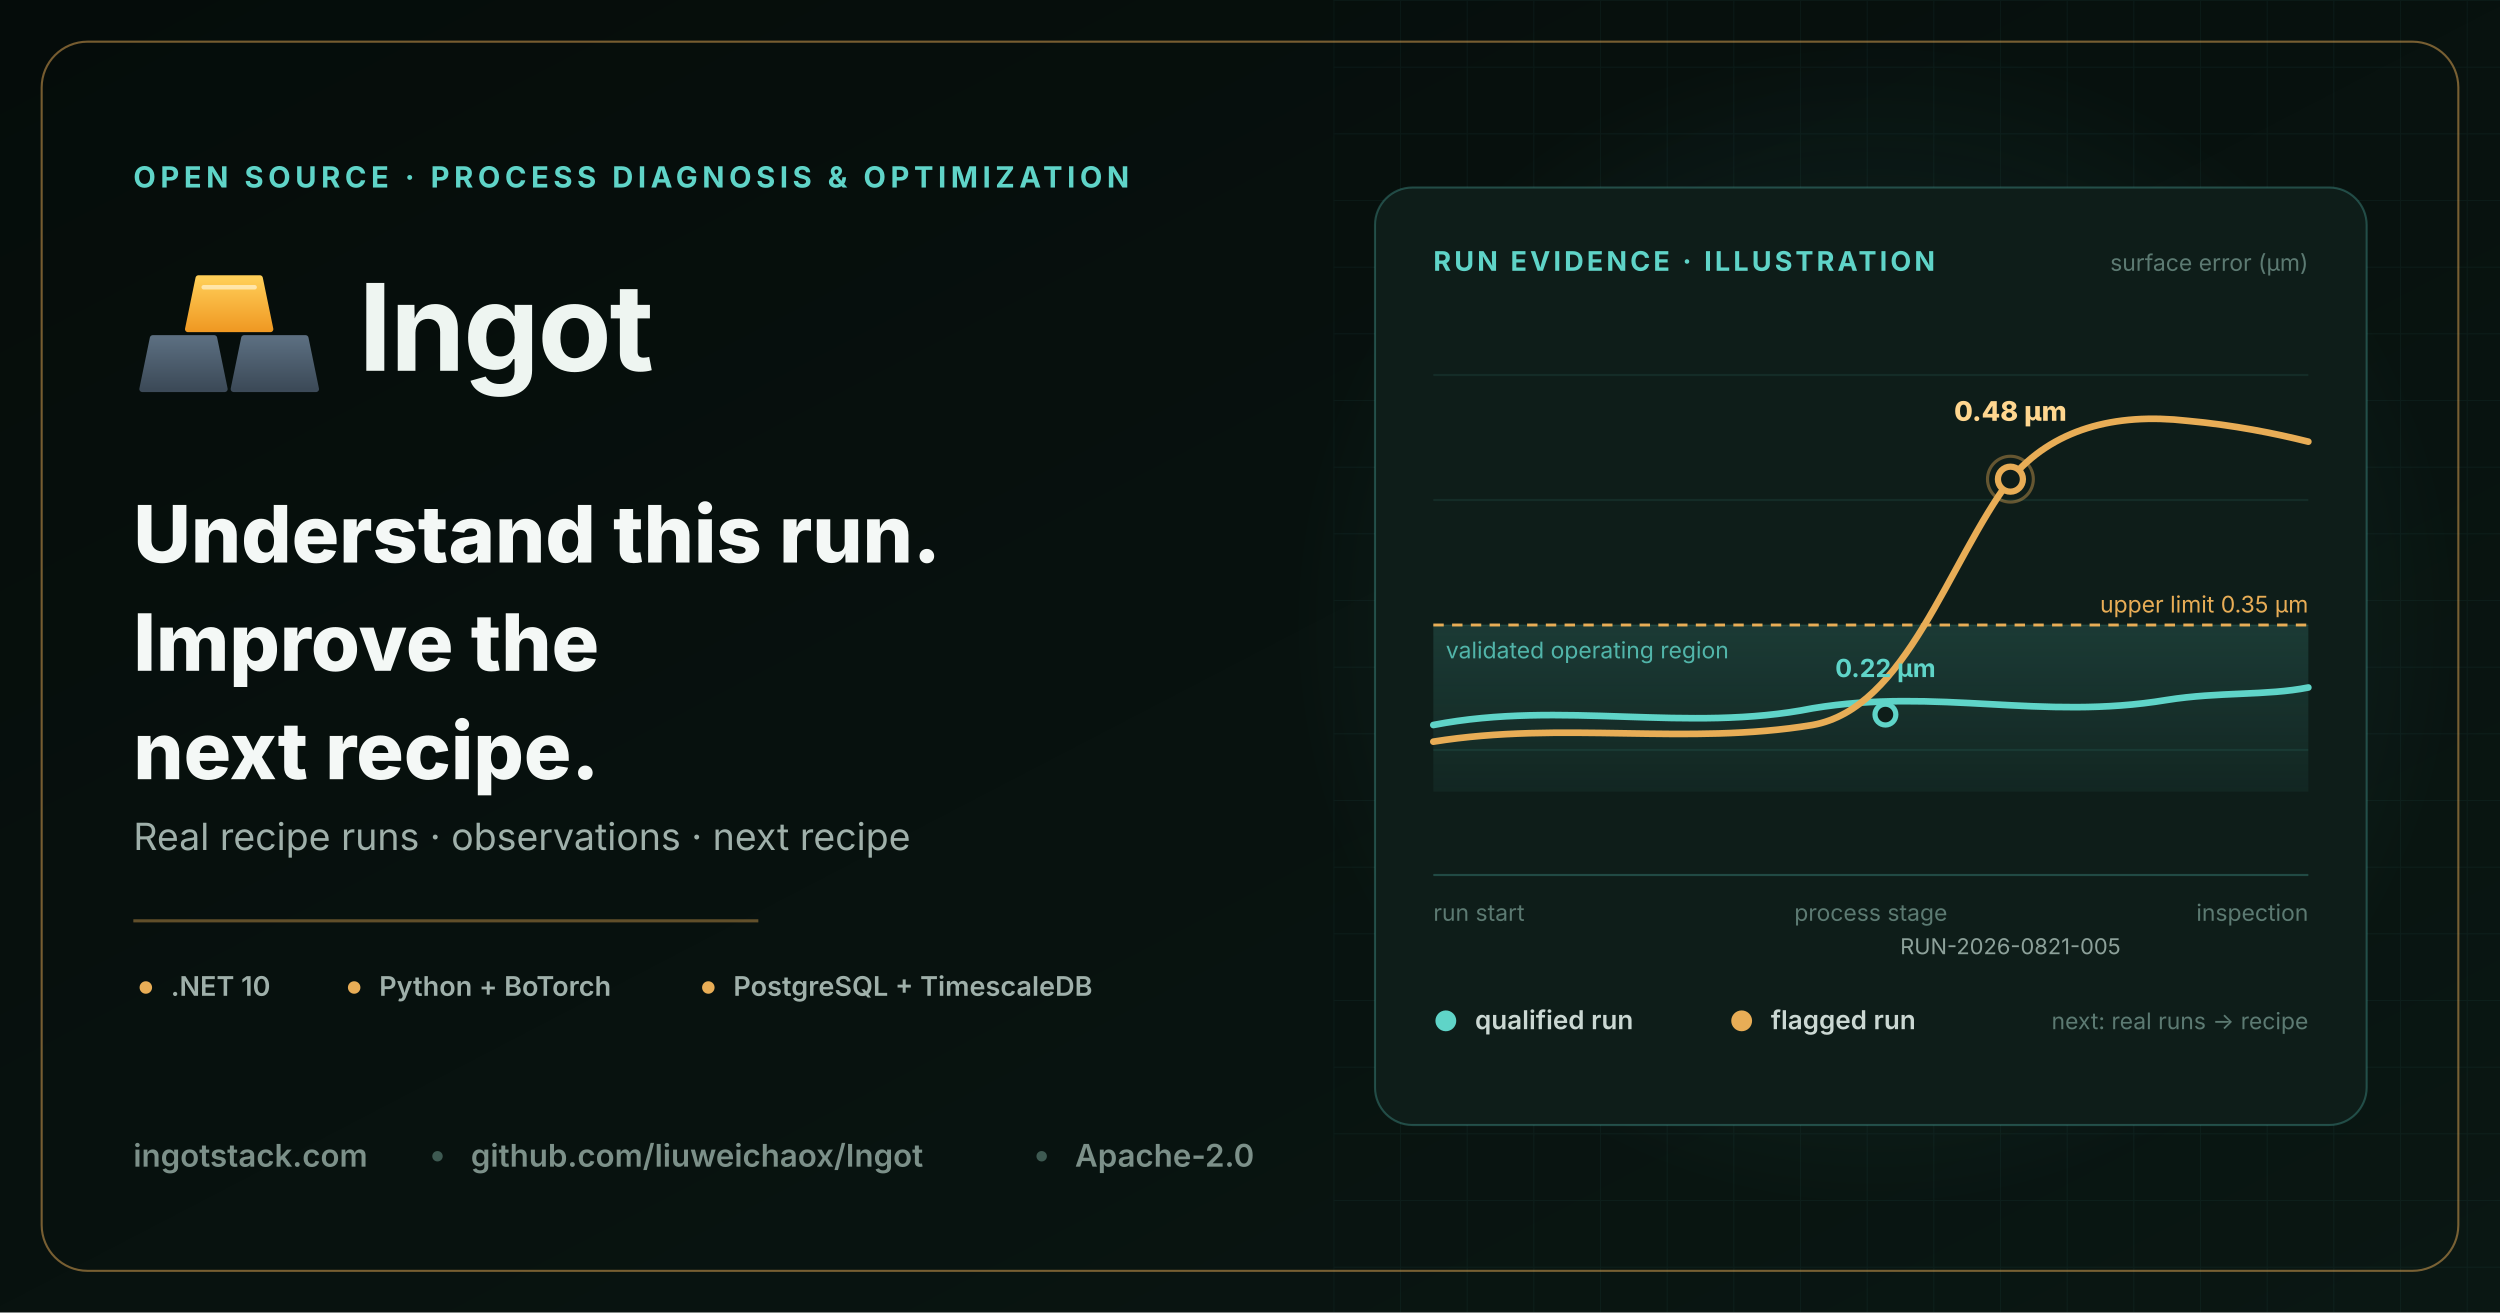
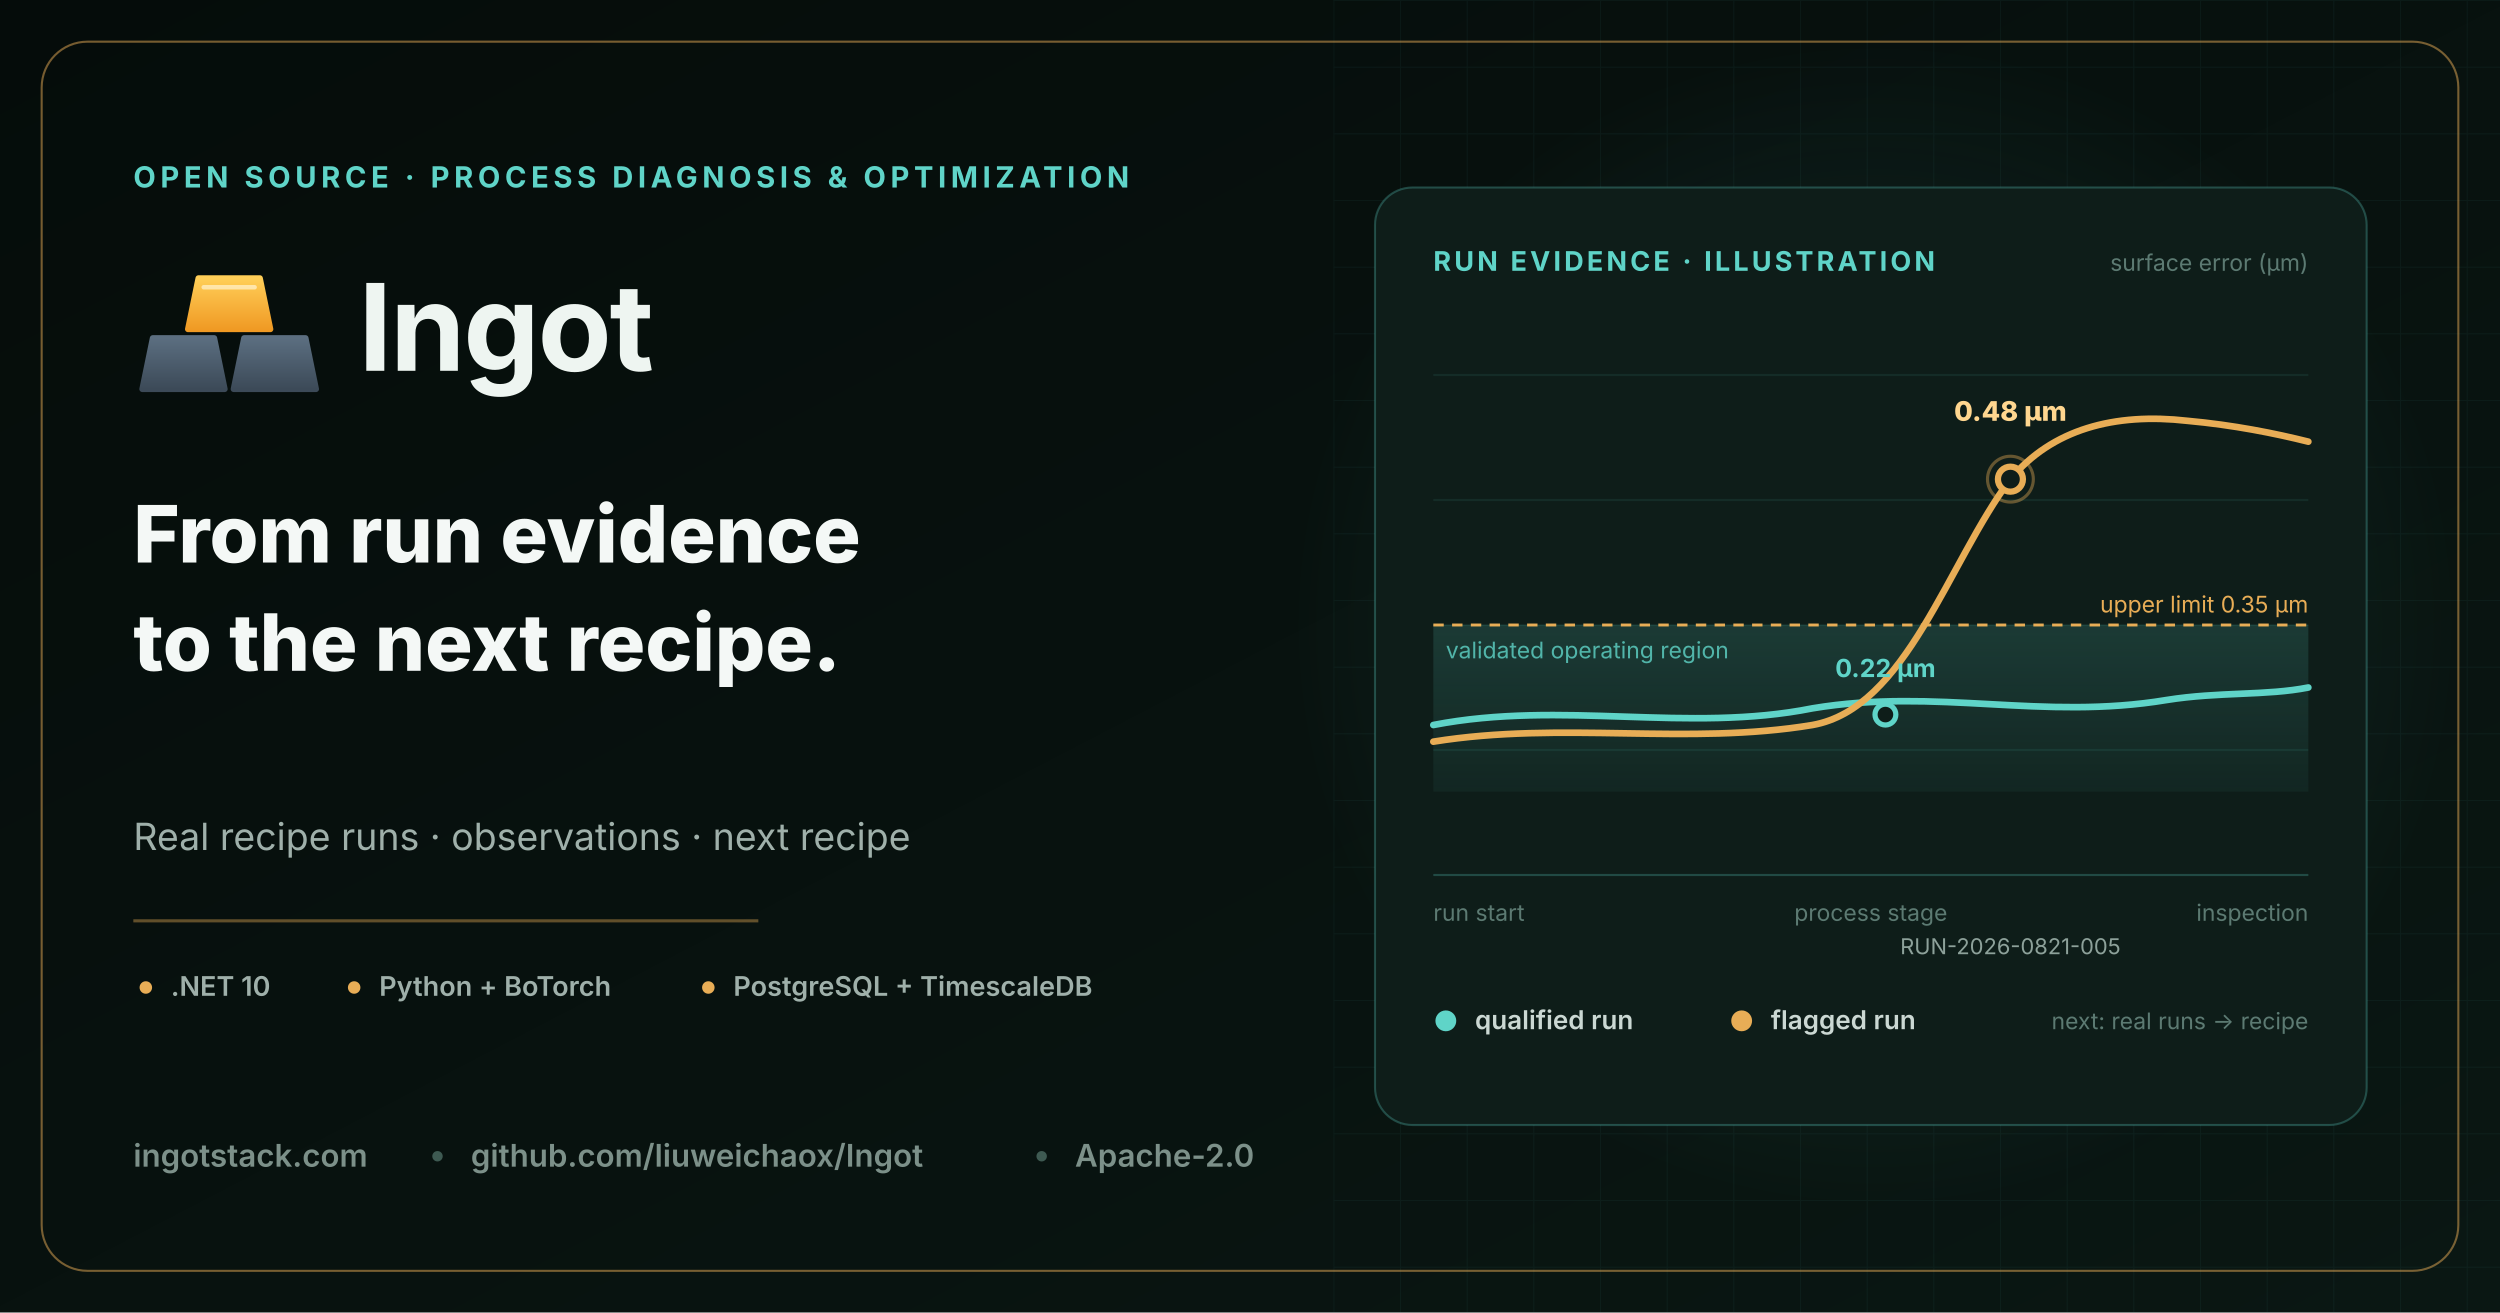
<svg xmlns="http://www.w3.org/2000/svg" viewBox="0 0 1200 630" font-family="Inter, 'PingFang SC', 'Microsoft YaHei', system-ui, sans-serif">
  <defs>
    <linearGradient id="bg" x1="0" y1="0" x2="1" y2="1">
      <stop stop-color="#050C0A" />
      <stop offset="1" stop-color="#0A1713" />
    </linearGradient>
    <linearGradient id="gold" x1="0" y1="0" x2="0" y2="1">
      <stop offset="0" stop-color="#FFCE57" />
      <stop offset="1" stop-color="#F09A24" />
    </linearGradient>
    <linearGradient id="steel" x1="0" y1="0" x2="0" y2="1">
      <stop offset="0" stop-color="#5B6E80" />
      <stop offset="1" stop-color="#3C4A58" />
    </linearGradient>
    <radialGradient id="halo" cx="0.5" cy="0.5" r="0.5">
      <stop stop-color="#5FD4C8" stop-opacity="0.16" />
      <stop offset="1" stop-color="#5FD4C8" stop-opacity="0" />
    </radialGradient>
    <linearGradient id="band" x1="0" y1="0" x2="0" y2="1">
      <stop stop-color="#5FD4C8" stop-opacity="0.16" />
      <stop offset="1" stop-color="#5FD4C8" stop-opacity="0.05" />
    </linearGradient>
    <pattern id="grid" width="32" height="32" patternUnits="userSpaceOnUse">
      <path d="M32 0H0V32" fill="none" stroke="#5FD4C8" stroke-opacity="0.05" />
    </pattern>
  </defs>
  <rect width="1200" height="630" fill="url(#bg)" />
  <rect x="640" width="560" height="630" fill="url(#grid)" />
  <circle cx="900" cy="300" r="280" fill="url(#halo)" />
  <rect x="20" y="20" width="1160" height="590" rx="22" fill="none" stroke="#E8AD56" stroke-opacity="0.5" />
  <text x="64" y="90" font-size="14" font-weight="700" fill="#5FD4C8" letter-spacing="2.2">OPEN SOURCE · PROCESS DIAGNOSIS &amp; OPTIMIZATION</text>
  <g transform="translate(64,112)">
    <svg width="92" height="92" viewBox="0 0 128 128">
      <g stroke-linejoin="round">
        <path d="M43.5 30 H84.5 L91.5 64 H36.5 Z" fill="url(#gold)" stroke="url(#gold)" stroke-width="4" />
        <path d="M47 36 H81" fill="none" stroke="#FFEDC0" stroke-width="3" stroke-linecap="round" opacity="0.8" />
        <path d="M13 70 H54 L61 104 H6 Z" fill="url(#steel)" stroke="url(#steel)" stroke-width="4" />
        <path d="M74 70 H115 L122 104 H67 Z" fill="url(#steel)" stroke="url(#steel)" stroke-width="4" />
      </g>
    </svg>
    <text x="108" y="66" font-size="58" font-weight="700" letter-spacing="-1" fill="#EEF5F1">Ingot</text>
  </g>
  <g transform="translate(64,270)">
-     <text y="0" font-size="38" font-weight="800" fill="#F4F8F6">Understand this run.</text>
-     <text y="52" font-size="38" font-weight="800" fill="#F4F8F6">Improve the</text>
-     <text y="104" font-size="38" font-weight="800" fill="#F4F8F6">next recipe.</text>
+     <text y="0" font-size="38" font-weight="800" fill="#F4F8F6">From run evidence</text>
+     <text y="52" font-size="38" font-weight="800" fill="#F4F8F6">to the next recipe.</text>
  </g>
  <text x="64" y="408" font-size="18" fill="#9FB0AA">Real recipe runs · observations · next recipe</text>
  <path d="M64 442h300" stroke="#E8AD56" stroke-opacity="0.4" stroke-width="1.5" />
  <g font-size="13" font-weight="600" fill="#9FB0AA">
    <circle cx="70" cy="474" r="3" fill="#E8AD56" />
    <text x="82" y="478">.NET 10</text>
    <circle cx="170" cy="474" r="3" fill="#E8AD56" />
    <text x="182" y="478">Python + BoTorch</text>
    <circle cx="340" cy="474" r="3" fill="#E8AD56" />
    <text x="352" y="478">PostgreSQL + TimescaleDB</text>
  </g>
  <g font-size="15" font-weight="600" fill="#7C9089">
    <text x="64" y="560">ingotstack.com</text>
    <circle cx="210" cy="555" r="2.5" fill="#3E5A52" />
    <text x="226" y="560">github.com/liuweichaox/Ingot</text>
    <circle cx="500" cy="555" r="2.5" fill="#3E5A52" />
    <text x="516" y="560">Apache-2.0</text>
  </g>
  <g transform="translate(660,90)">
    <rect width="476" height="450" rx="18" fill="#0E1D19" stroke="#5FD4C8" stroke-opacity="0.28" />
    <text x="28" y="40" font-size="13" font-weight="700" fill="#5FD4C8" letter-spacing="1.5">RUN EVIDENCE · ILLUSTRATION</text>
    <text x="448" y="40" font-size="11" fill="#5C7A72" text-anchor="end">surface error (μm)</text>
    <g stroke="#5FD4C8" stroke-opacity="0.08">
      <line x1="28" y1="90" x2="448" y2="90" />
      <line x1="28" y1="150" x2="448" y2="150" />
      <line x1="28" y1="210" x2="448" y2="210" />
      <line x1="28" y1="270" x2="448" y2="270" />
      <line x1="28" y1="330" x2="448" y2="330" />
    </g>
    <rect x="28" y="210" width="420" height="80" fill="url(#band)" />
    <line x1="28" y1="210" x2="448" y2="210" stroke="#E8AD56" stroke-width="1.4" stroke-dasharray="5 4" />
    <text x="448" y="204" font-size="11" fill="#E8AD56" text-anchor="end">upper limit 0.35 μm</text>
    <text x="34" y="226" font-size="11" fill="#5FD4C8" fill-opacity="0.8">validated operating region</text>
    <path d="M28,258 C90,246 150,262 210,250 C270,240 320,256 380,246 C405,242 428,244 448,240" fill="none" stroke="#5FD4C8" stroke-width="3.2" stroke-linecap="round" />
    <path d="M28,266 C90,256 150,268 210,258 C255,250 275,180 305,140 C325,116 355,108 390,112 C412,114 432,118 448,122" fill="none" stroke="#E8AD56" stroke-width="3.2" stroke-linecap="round" />
    <circle cx="245" cy="253" r="5" fill="#0E1D19" stroke="#5FD4C8" stroke-width="2.5" />
    <text x="245" y="235" font-size="12" font-weight="700" fill="#5FD4C8" text-anchor="middle">0.22 μm</text>
    <circle cx="305" cy="140" r="6" fill="#0E1D19" stroke="#E8AD56" stroke-width="3" />
    <circle cx="305" cy="140" r="11" fill="none" stroke="#E8AD56" stroke-opacity="0.4" stroke-width="1.5" />
    <text x="305" y="112" font-size="13" font-weight="800" fill="#FFD68F" text-anchor="middle">0.48 μm</text>
    <text x="305" y="368" font-size="10.5" fill="#8DA19A" text-anchor="middle">RUN-2026-0821-005</text>
    <line x1="28" y1="330" x2="448" y2="330" stroke="#5FD4C8" stroke-opacity="0.18" />
    <text x="28" y="352" font-size="11" fill="#5C7A72">run start</text>
    <text x="448" y="352" font-size="11" fill="#5C7A72" text-anchor="end">inspection</text>
    <text x="238" y="352" font-size="11" fill="#5C7A72" text-anchor="middle">process stage</text>
    <g font-size="12.5" font-weight="600">
      <circle cx="34" cy="400" r="5" fill="#5FD4C8" />
      <text x="48" y="404" fill="#CBD8D3">qualified run</text>
      <circle cx="176" cy="400" r="5" fill="#E8AD56" />
      <text x="190" y="404" fill="#CBD8D3">flagged run</text>
    </g>
    <text x="448" y="404" font-size="11" fill="#5C7A72" text-anchor="end">next: real runs → recipe</text>
  </g>
</svg>
